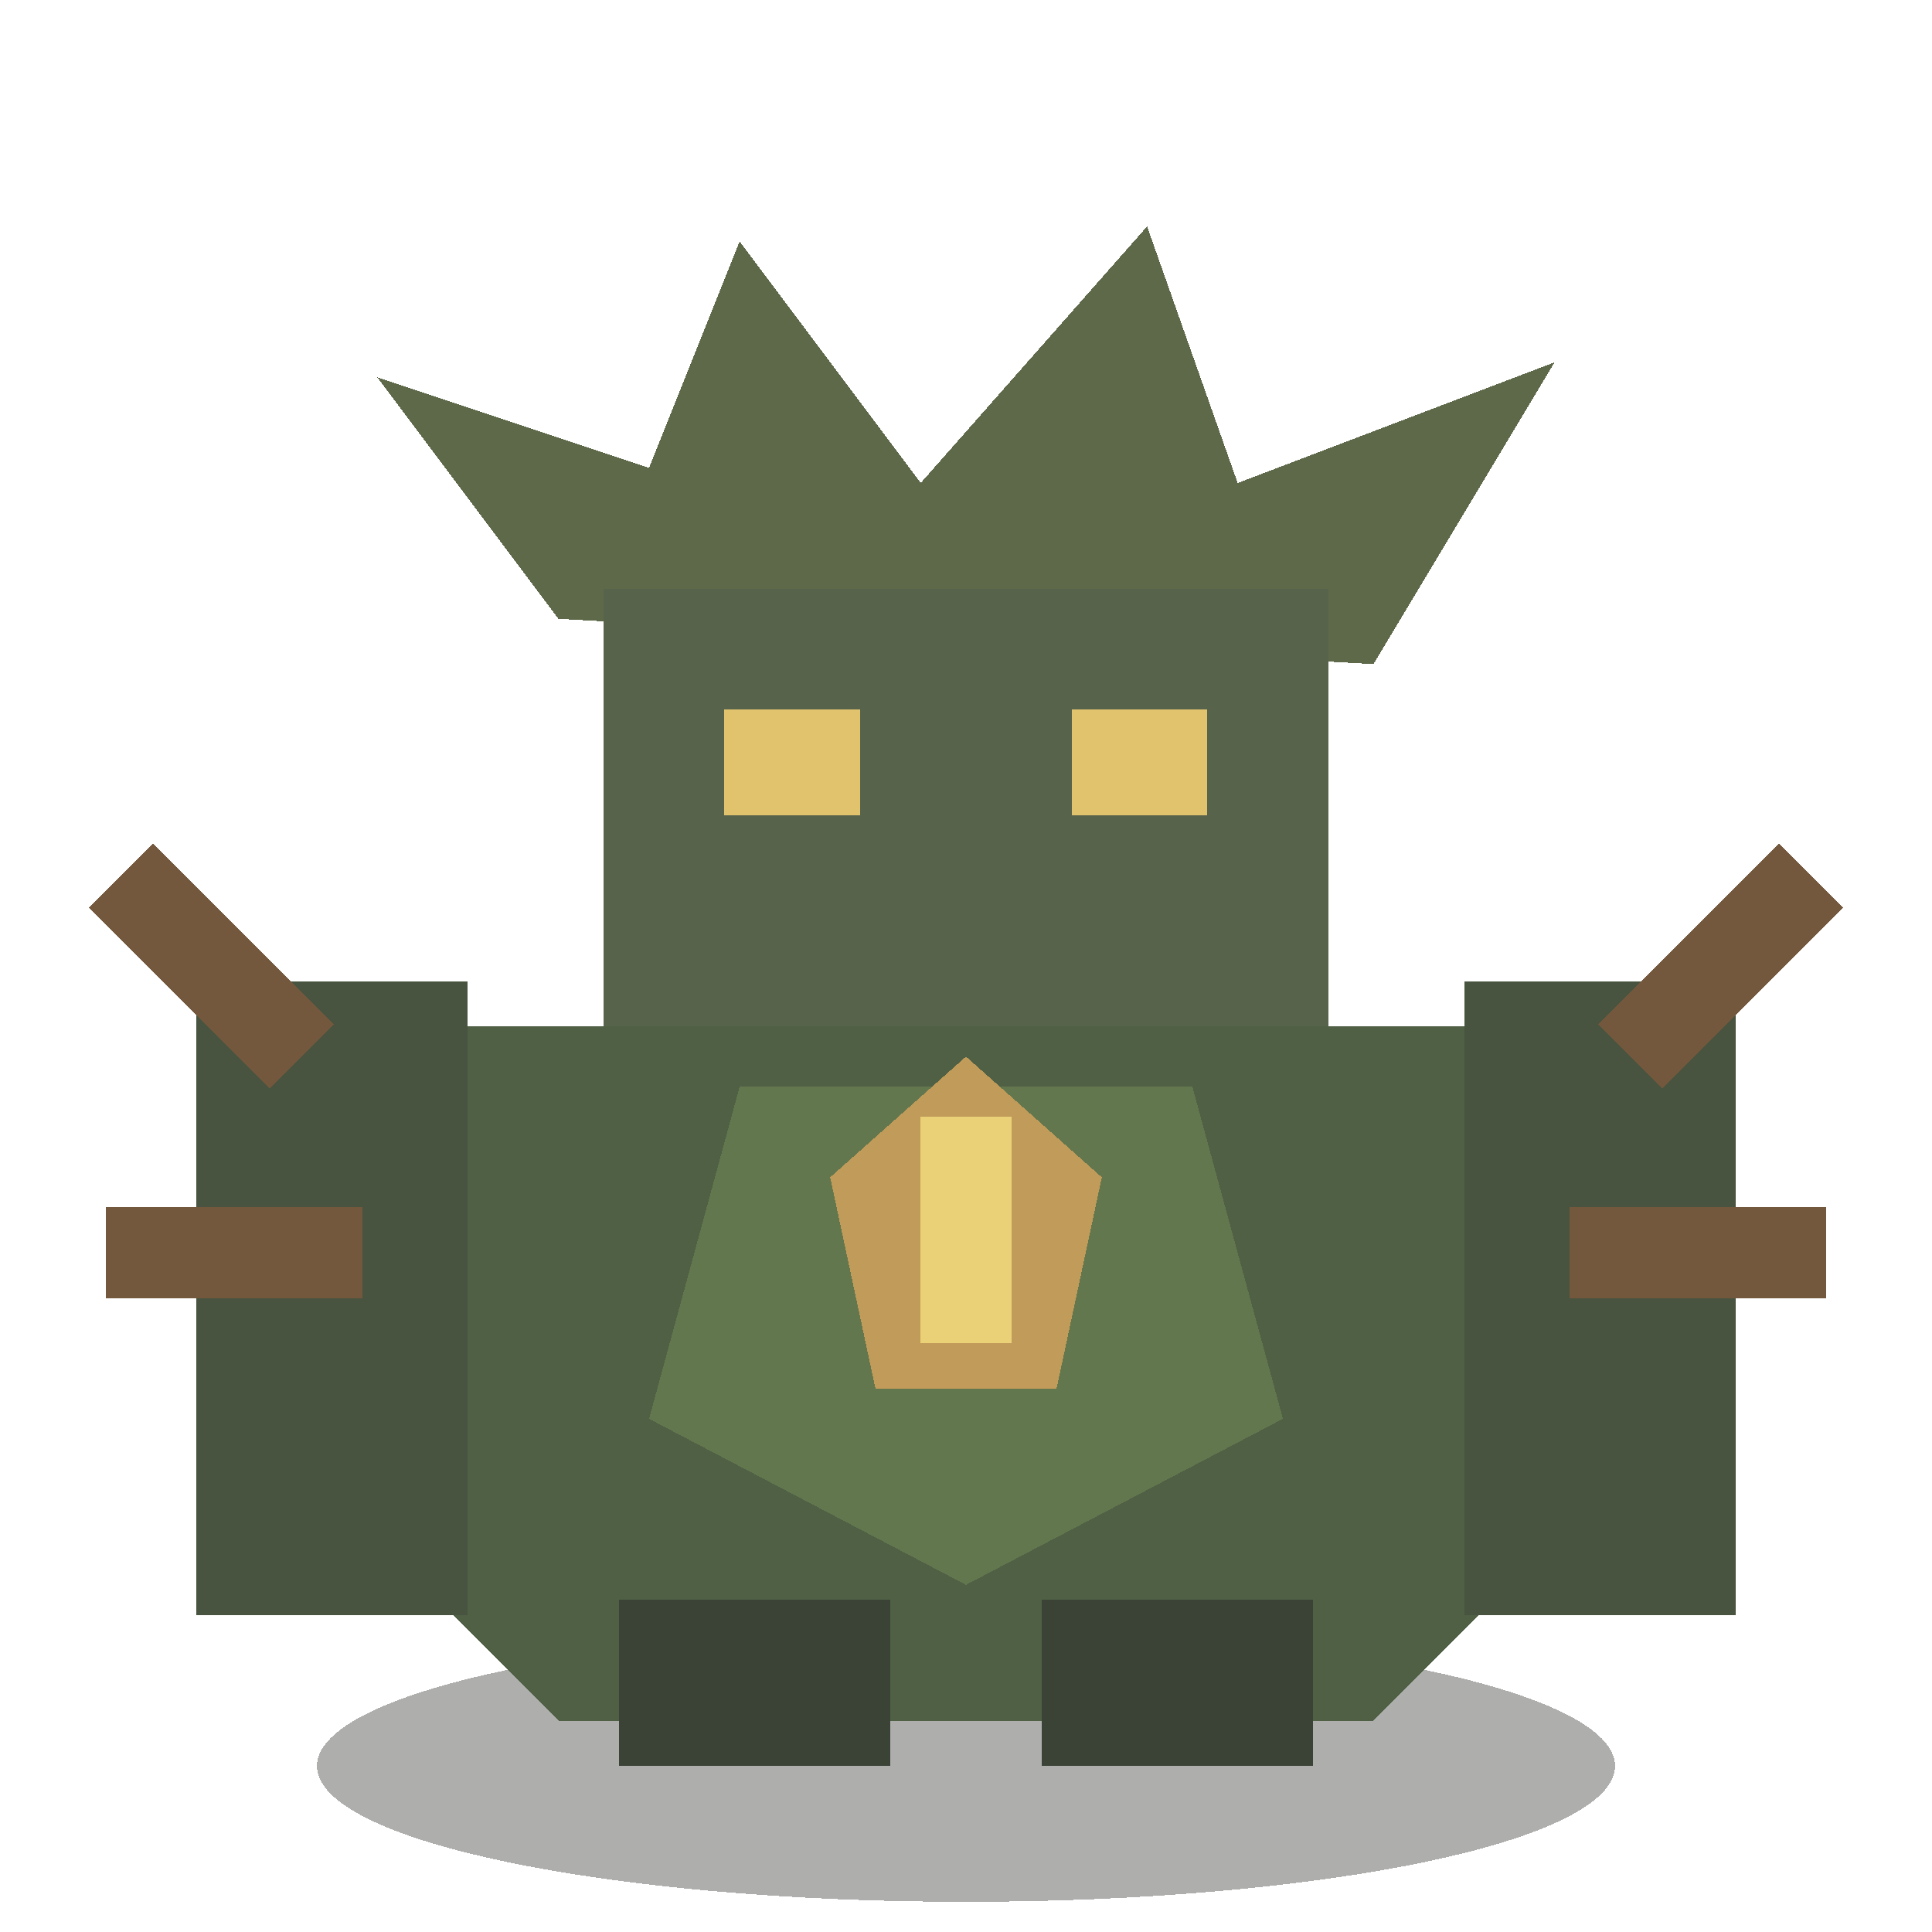
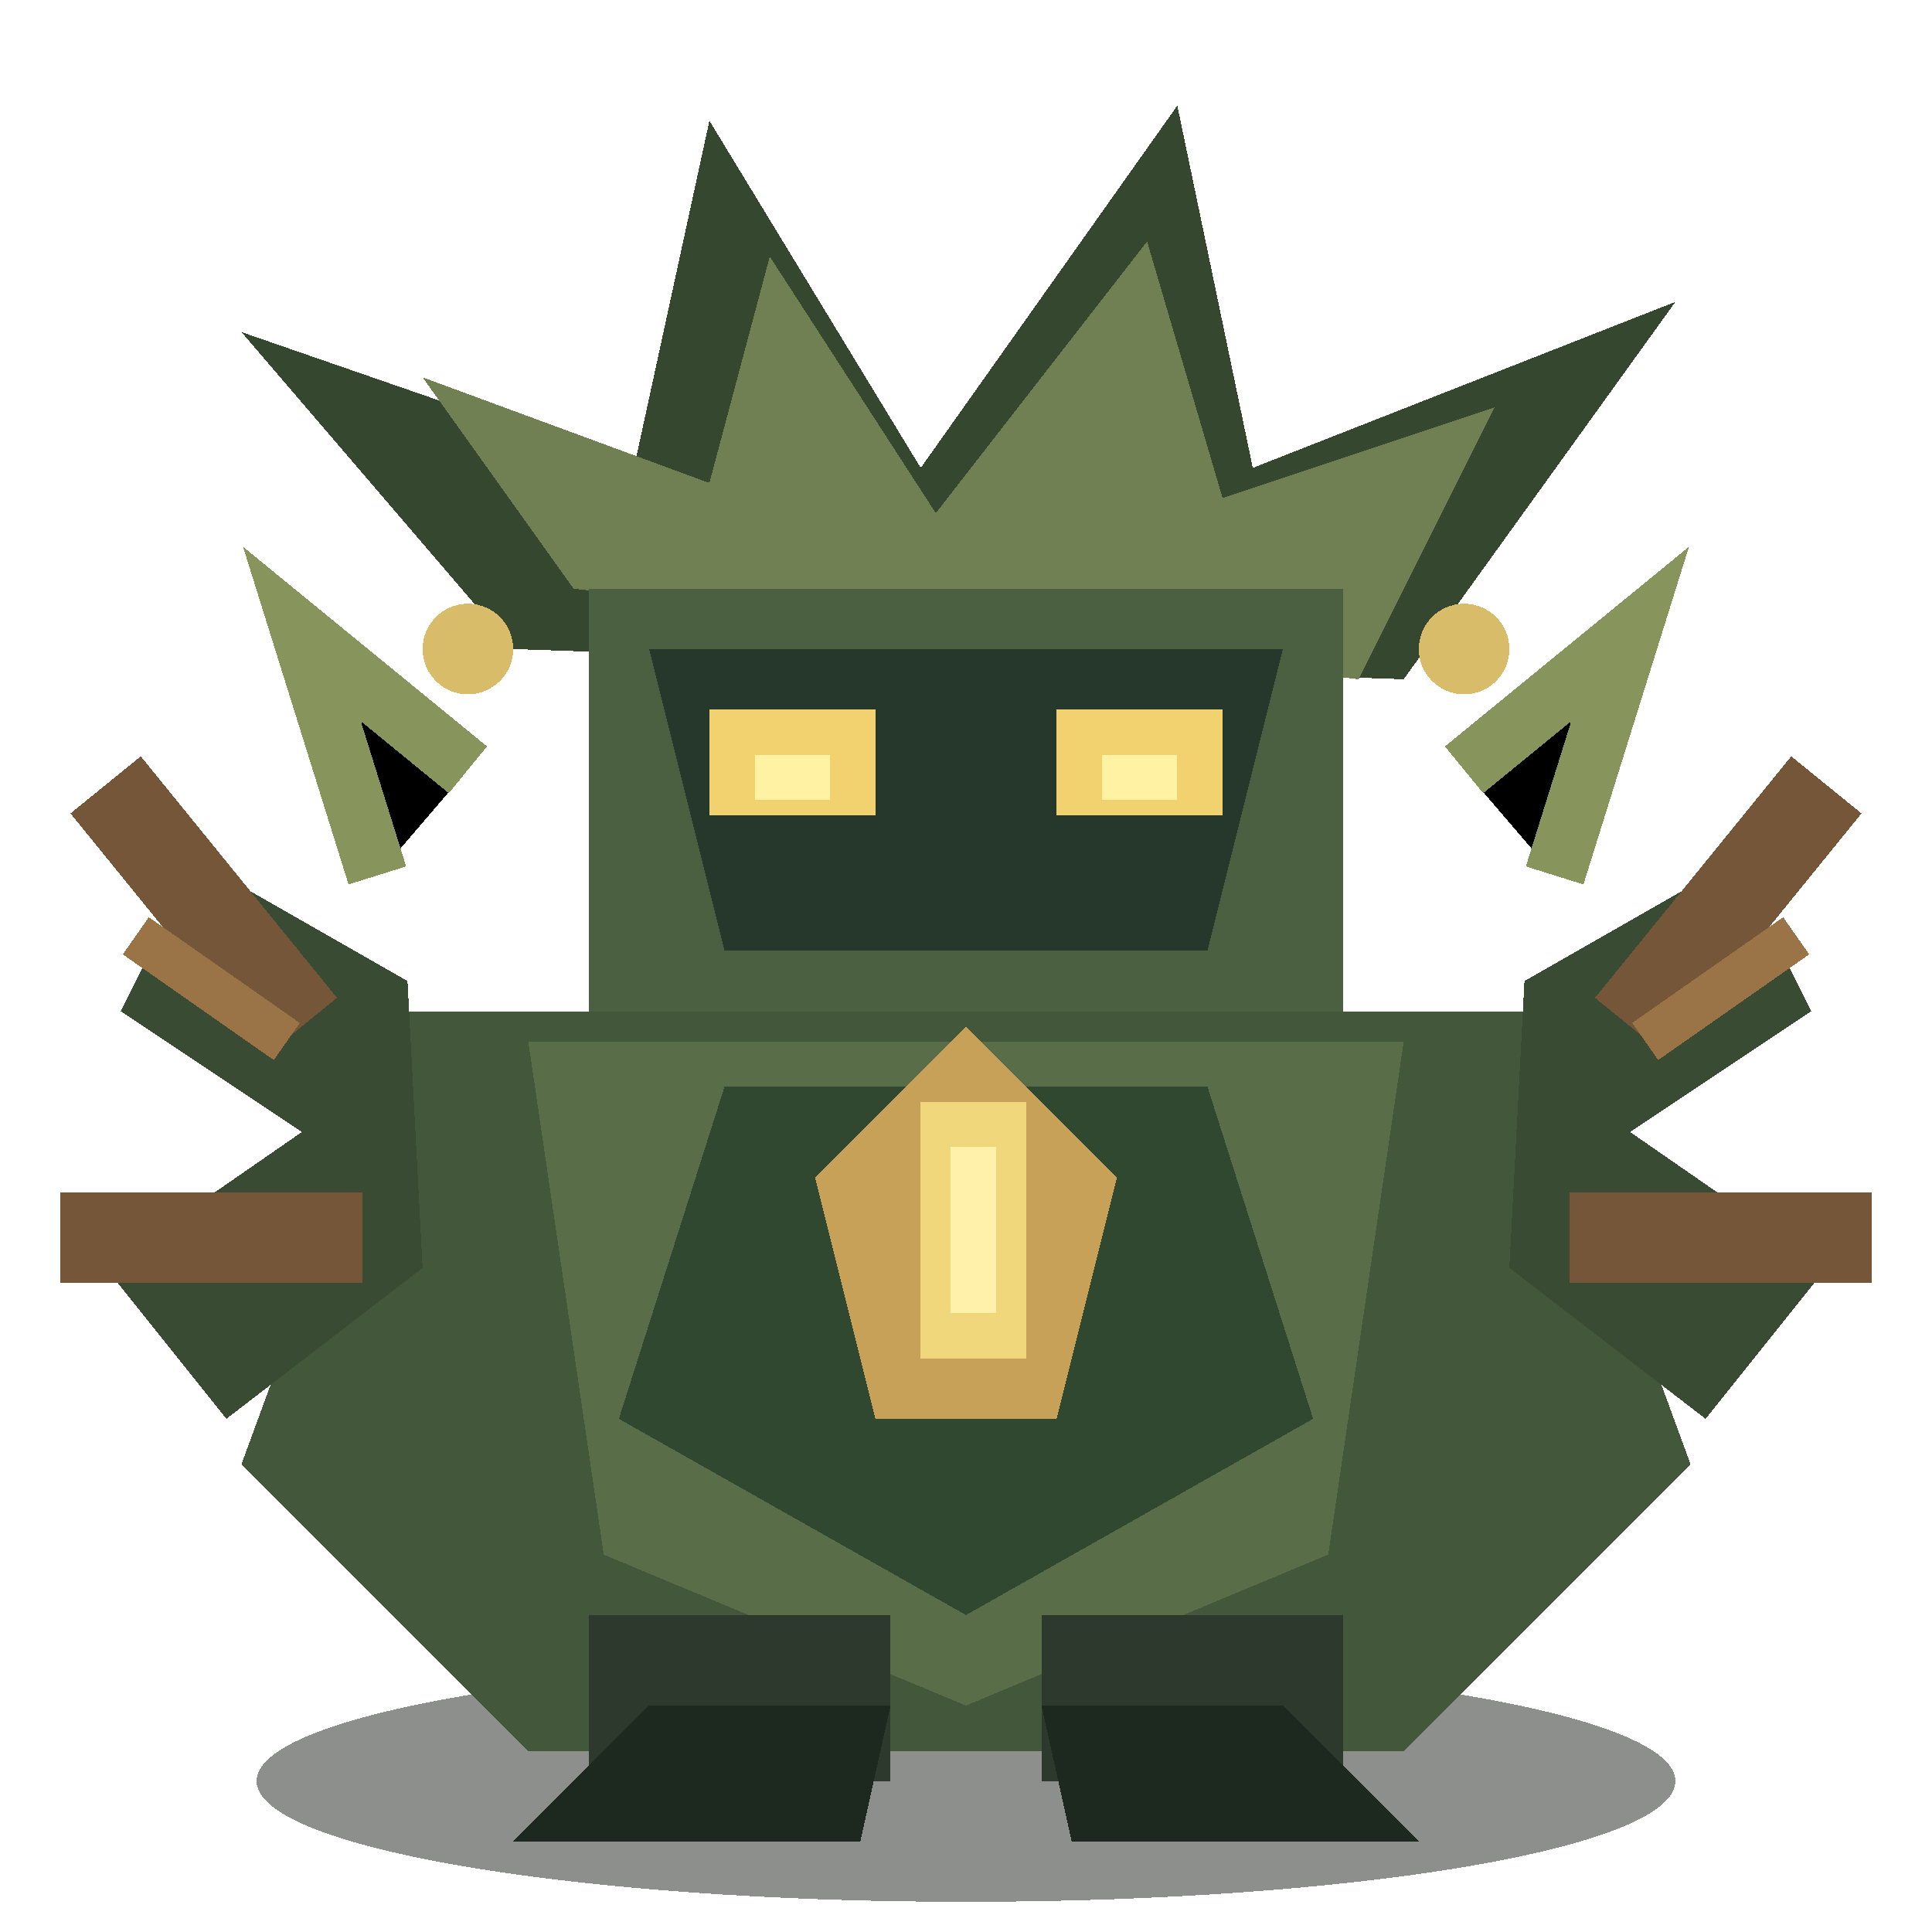
<svg xmlns="http://www.w3.org/2000/svg" width="128" height="128" viewBox="0 0 128 128" shape-rendering="crispEdges">
-   <ellipse cx="64" cy="117" rx="43" ry="9" fill="#1f221d" opacity=".36" />
-   <path d="M37 41L25 25L43 31L49 16L61 32L76 15L82 32L103 24L91 44Z" fill="#5e694a" />
-   <rect x="40" y="39" width="48" height="30" fill="#58634b" />
-   <rect x="48" y="47" width="9" height="7" fill="#e1c36e" />
-   <rect x="71" y="47" width="9" height="7" fill="#e1c36e" />
-   <path d="M30 68H98L108 97L91 114H37L20 97Z" fill="#4f6045" />
-   <rect x="13" y="65" width="18" height="42" fill="#48543f" />
-   <rect x="97" y="65" width="18" height="42" fill="#48543f" />
-   <path d="M20 70L8 58M24 83L7 83M108 70L120 58M104 83L121 83" stroke="#73583d" stroke-width="6" />
-   <rect x="41" y="106" width="18" height="11" fill="#3b4337" />
-   <rect x="69" y="106" width="18" height="11" fill="#3b4337" />
-   <path d="M49 72H79L85 94L64 105L43 94Z" fill="#63774e" />
-   <path d="M55 78L64 70L73 78L70 92H58Z" fill="#c19b59" />
-   <rect x="61" y="74" width="6" height="15" fill="#ead178" />
+   <ellipse cx="64" cy="118" rx="47" ry="8" fill="#10150f" opacity=".48" />
+   <path d="M34 43L16 22L42 31L47 8L61 31L78 7L83 31L111 20L93 45Z" fill="#35472f" />
+   <path d="M38 39L28 25L47 32L51 17L62 34L76 16L81 33L99 27L90 45Z" fill="#718052" />
+   <rect x="39" y="39" width="50" height="31" fill="#4b6041" />
+   <path d="M43 43H85L80 63H48Z" fill="#26382b" />
+   <rect x="47" y="47" width="11" height="7" fill="#f1d26e" />
+   <rect x="70" y="47" width="11" height="7" fill="#f1d26e" />
+   <rect x="50" y="50" width="5" height="3" fill="#fff2a2" />
+   <rect x="73" y="50" width="5" height="3" fill="#fff2a2" />
+   <path d="M27 67H101L112 97L93 116H35L16 97Z" fill="#43583b" />
+   <path d="M35 69H93L88 103L64 113L40 103Z" fill="#586d48" />
+   <path d="M48 72H80L87 94L64 107L41 94Z" fill="#30482f" />
+   <path d="M54 78L64 68L74 78L70 94H58Z" fill="#c7a158" />
+   <rect x="61" y="73" width="7" height="17" fill="#f1d77c" />
+   <rect x="63" y="76" width="3" height="11" fill="#fff1aa" />
+   <path d="M27 65L13 57L8 67L20 75L7 84L15 94L28 84Z" fill="#3a4b34" />
+   <path d="M101 65L115 57L120 67L108 75L121 84L113 94L100 84Z" fill="#3a4b34" />
+   <path d="M20 68L7 52M24 82L4 82M108 68L121 52M104 82L124 82" stroke="#765638" stroke-width="6" />
+   <path d="M19 69L9 62M109 69L119 62" stroke="#9a7447" stroke-width="3" />
+   <rect x="39" y="107" width="20" height="11" fill="#2d392c" />
+   <rect x="69" y="107" width="20" height="11" fill="#2d392c" />
+   <path d="M43 113L34 122H57L59 113ZM85 113L94 122H71L69 113Z" fill="#1d291f" />
+   <path d="M31 51L20 42L25 58M97 51L108 42L103 58" stroke="#87945c" stroke-width="4" />
+   <circle cx="31" cy="43" r="3" fill="#d8bc69" />
+   <circle cx="97" cy="43" r="3" fill="#d8bc69" />
</svg>
